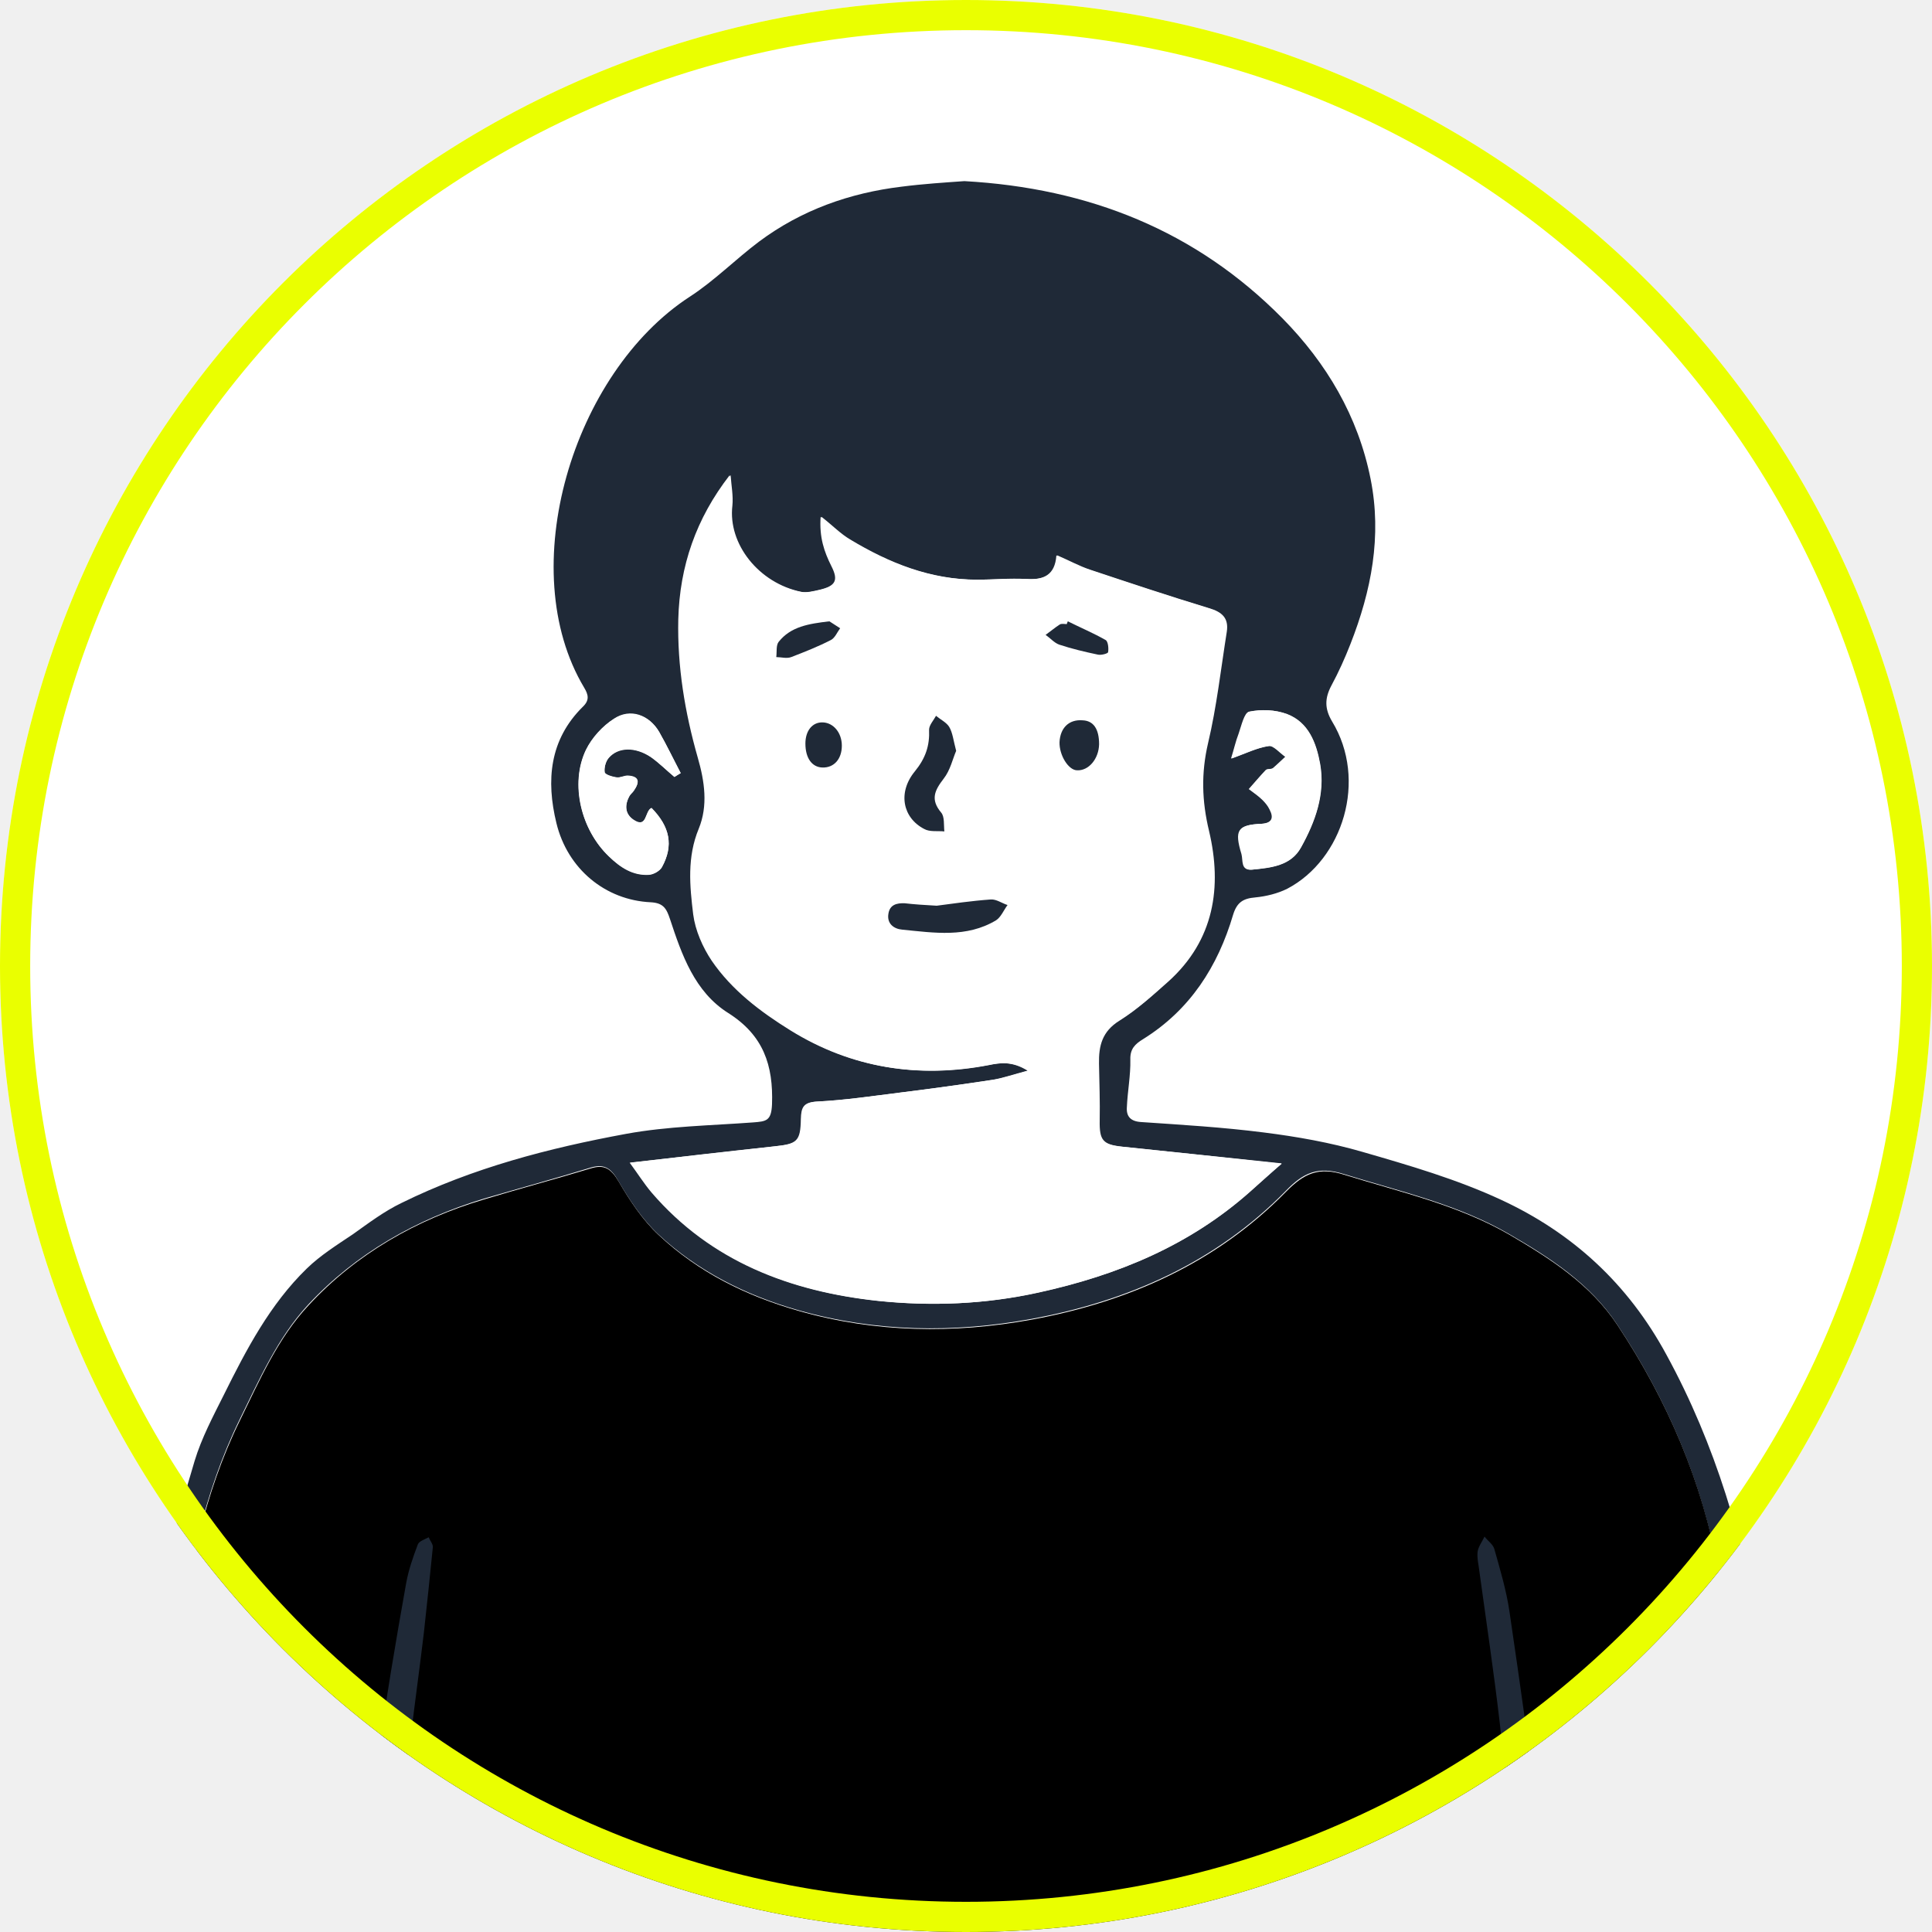
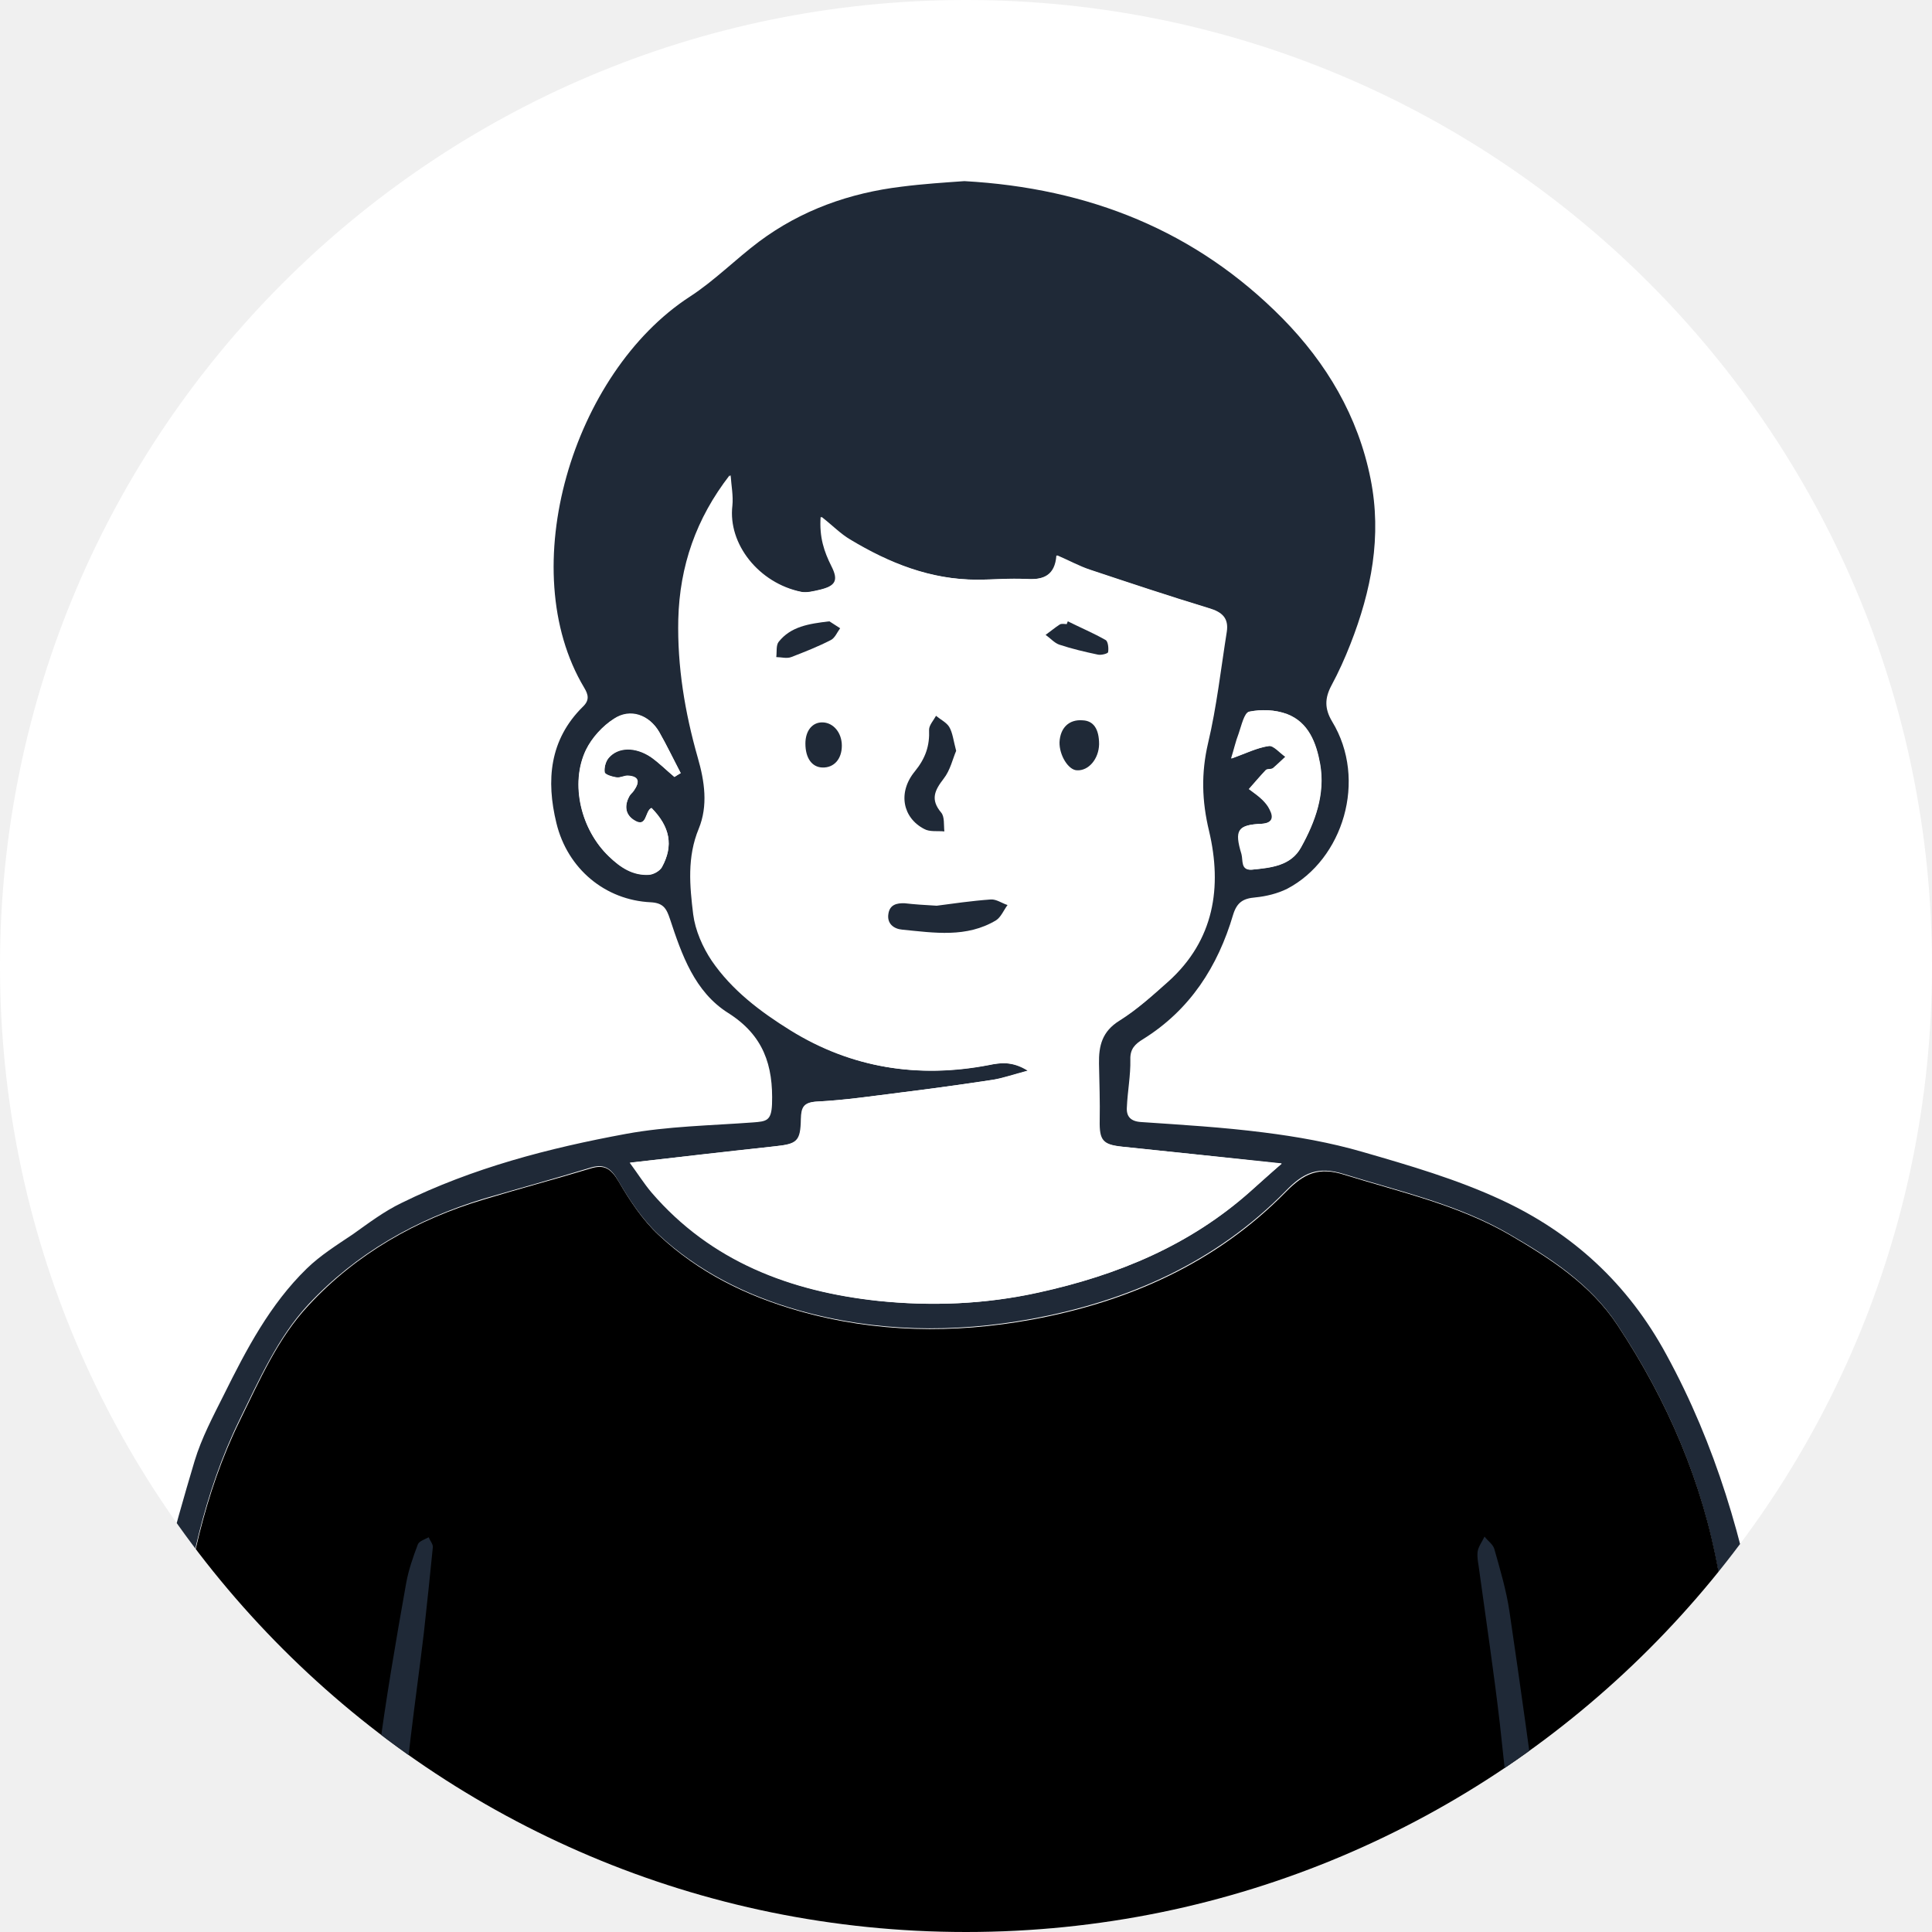
<svg xmlns="http://www.w3.org/2000/svg" width="64" height="64" viewBox="0 0 64 64" fill="none">
  <g clip-path="url(#clip0_116_3142)">
    <rect width="64" height="64" rx="32" fill="white" />
    <path d="M4.342 64.049C4.262 63.761 4.181 63.462 4.181 63.163C4.135 60.656 4.4 58.172 4.733 55.687C5.067 53.191 5.734 50.787 6.447 48.395C6.677 47.636 7.056 46.923 7.413 46.21C8.161 44.703 8.943 43.208 10.162 42.023C10.61 41.586 11.162 41.241 11.692 40.885C12.209 40.517 12.727 40.125 13.302 39.849C15.66 38.688 18.178 38.032 20.743 37.56C22.124 37.307 23.55 37.285 24.953 37.181C25.379 37.147 25.551 37.135 25.574 36.583C25.62 35.283 25.287 34.294 24.125 33.558C23.009 32.856 22.584 31.626 22.193 30.441C22.078 30.096 21.974 29.912 21.56 29.889C20.053 29.82 18.8 28.785 18.432 27.267C18.087 25.852 18.201 24.506 19.306 23.413C19.536 23.195 19.49 23.011 19.352 22.781C17.005 18.859 18.972 12.349 22.848 9.83C23.665 9.301 24.366 8.588 25.148 8.001C26.552 6.955 28.151 6.391 29.864 6.184C30.577 6.092 31.302 6.046 31.946 6C36.075 6.23 39.618 7.645 42.481 10.543C43.942 12.027 44.989 13.787 45.403 15.868C45.782 17.766 45.426 19.572 44.736 21.332C44.552 21.803 44.345 22.263 44.103 22.712C43.885 23.126 43.873 23.471 44.126 23.897C45.311 25.84 44.483 28.474 42.643 29.44C42.321 29.601 41.941 29.693 41.584 29.728C41.182 29.762 40.975 29.889 40.848 30.303C40.342 32.017 39.422 33.454 37.869 34.421C37.605 34.582 37.432 34.743 37.444 35.099C37.455 35.628 37.352 36.146 37.329 36.675C37.306 36.986 37.455 37.147 37.8 37.169C39.158 37.261 40.515 37.342 41.861 37.514C42.965 37.653 44.069 37.848 45.138 38.159C46.691 38.607 48.267 39.067 49.728 39.746C52.085 40.839 53.926 42.518 55.202 44.876C56.836 47.866 57.767 51.063 58.331 54.376C58.664 56.343 58.883 58.333 59.078 60.311C59.182 61.311 59.102 62.335 59.09 63.347C59.09 63.589 59.021 63.83 58.94 64.049C58.894 64.175 58.745 64.267 58.641 64.382V64.003L58.63 64.382C58.538 64.267 58.411 64.175 58.365 64.037C58.296 63.807 58.273 63.566 58.25 63.324C58.032 61.15 57.859 58.977 57.606 56.803C57.422 55.193 57.192 53.582 56.905 51.984C56.376 49.051 55.214 46.359 53.569 43.875C52.672 42.518 51.349 41.667 49.981 40.873C48.29 39.895 46.381 39.47 44.529 38.895C43.655 38.619 43.172 38.849 42.585 39.458C40.273 41.816 37.363 43.104 34.166 43.691C31.59 44.163 29.002 44.128 26.448 43.403C24.712 42.909 23.124 42.115 21.802 40.885C21.273 40.39 20.847 39.746 20.479 39.113C20.237 38.688 20.007 38.538 19.536 38.688C18.374 39.044 17.189 39.366 16.016 39.711C13.785 40.39 11.795 41.517 10.208 43.219C9.196 44.312 8.586 45.704 7.931 47.038C6.746 49.465 6.228 52.076 5.872 54.698C5.504 57.47 5.297 60.265 5.021 63.048C4.986 63.416 4.917 63.784 4.837 64.141C4.814 64.233 4.699 64.382 4.664 64.371C4.549 64.336 4.388 64.256 4.365 64.164C4.377 64.141 4.365 64.095 4.342 64.049ZM43.091 28.072C43.563 27.221 43.896 26.312 43.724 25.311C43.597 24.61 43.344 23.931 42.62 23.655C42.24 23.506 41.78 23.494 41.377 23.575C41.216 23.609 41.124 24.035 41.032 24.299C40.929 24.564 40.871 24.84 40.779 25.127C41.239 24.966 41.619 24.771 42.022 24.713C42.182 24.69 42.389 24.943 42.574 25.07C42.435 25.196 42.297 25.334 42.16 25.449C42.102 25.495 41.975 25.461 41.929 25.507C41.734 25.714 41.55 25.932 41.366 26.139C41.515 26.254 41.676 26.358 41.815 26.496C41.907 26.588 41.998 26.692 42.056 26.818C42.206 27.105 42.125 27.267 41.78 27.29C40.998 27.324 40.883 27.497 41.124 28.29C41.182 28.497 41.09 28.842 41.469 28.808C42.102 28.739 42.758 28.681 43.091 28.072ZM41.435 39.458C41.745 39.182 42.044 38.906 42.459 38.55C40.572 38.343 38.858 38.159 37.156 37.986C36.501 37.917 36.397 37.779 36.397 37.123C36.409 36.491 36.386 35.87 36.374 35.237C36.363 34.651 36.478 34.167 37.053 33.811C37.639 33.454 38.168 32.983 38.675 32.511C40.181 31.143 40.457 29.383 40.02 27.531C39.79 26.53 39.756 25.61 39.986 24.621C40.262 23.402 40.411 22.16 40.607 20.929C40.676 20.481 40.457 20.273 40.02 20.147C38.697 19.744 37.386 19.307 36.075 18.87C35.719 18.755 35.397 18.583 34.994 18.399C34.948 19.054 34.568 19.215 34.005 19.181C33.453 19.146 32.901 19.204 32.349 19.204C30.807 19.204 29.427 18.652 28.128 17.87C27.817 17.686 27.564 17.421 27.184 17.122C27.138 17.801 27.299 18.272 27.541 18.755C27.782 19.227 27.679 19.411 27.15 19.537C26.943 19.584 26.724 19.641 26.517 19.607C25.102 19.33 24.09 18.019 24.228 16.754C24.263 16.421 24.194 16.075 24.171 15.742C23.055 17.18 22.515 18.755 22.469 20.515C22.434 22.079 22.687 23.598 23.113 25.093C23.343 25.886 23.458 26.692 23.147 27.451C22.756 28.394 22.848 29.348 22.963 30.291C23.032 30.821 23.274 31.373 23.573 31.821C24.24 32.799 25.183 33.512 26.184 34.133C28.208 35.387 30.405 35.72 32.728 35.283C33.119 35.203 33.522 35.145 34.039 35.467C33.556 35.594 33.234 35.709 32.901 35.766C31.877 35.927 30.842 36.065 29.818 36.192C28.898 36.307 27.978 36.445 27.058 36.491C26.609 36.514 26.54 36.686 26.529 37.066C26.517 37.814 26.402 37.894 25.643 37.975C24.09 38.147 22.526 38.331 20.858 38.515C21.123 38.872 21.33 39.205 21.583 39.504C23.55 41.793 26.184 42.782 29.071 43.093C30.83 43.277 32.625 43.208 34.384 42.817C37.03 42.242 39.422 41.253 41.435 39.458ZM22.342 25.737C22.411 25.691 22.48 25.656 22.549 25.61C22.308 25.15 22.089 24.69 21.836 24.242C21.503 23.678 20.881 23.448 20.341 23.805C19.961 24.046 19.605 24.437 19.409 24.84C18.869 25.967 19.248 27.497 20.168 28.359C20.548 28.727 20.962 29.003 21.503 28.969C21.652 28.957 21.859 28.842 21.928 28.716C22.319 28.003 22.193 27.382 21.583 26.761C21.353 26.852 21.445 27.462 20.985 27.151C20.697 26.956 20.686 26.669 20.847 26.369C20.881 26.3 20.95 26.254 20.996 26.185C21.215 25.886 21.157 25.714 20.812 25.691C20.686 25.679 20.548 25.771 20.421 25.748C20.272 25.725 20.042 25.656 20.03 25.576C20.007 25.426 20.065 25.208 20.168 25.093C20.479 24.736 21.042 24.725 21.56 25.07C21.836 25.265 22.078 25.518 22.342 25.737Z" fill="#1F2937" />
    <path d="M58.643 64.394L58.62 64.969H4.378L4.344 64.06C4.355 64.106 4.367 64.141 4.378 64.187C4.401 64.279 4.562 64.359 4.677 64.394C4.712 64.405 4.827 64.256 4.85 64.164C4.93 63.796 4.999 63.439 5.034 63.071C5.321 60.288 5.517 57.493 5.885 54.721C6.242 52.087 6.759 49.476 7.944 47.061C8.599 45.727 9.197 44.335 10.221 43.242C11.808 41.529 13.798 40.401 16.029 39.734C17.203 39.378 18.376 39.067 19.549 38.711C20.02 38.561 20.239 38.711 20.492 39.136C20.86 39.769 21.286 40.413 21.815 40.907C23.137 42.15 24.725 42.932 26.462 43.426C29.003 44.151 31.603 44.185 34.179 43.714C37.377 43.127 40.286 41.839 42.598 39.481C43.196 38.872 43.679 38.642 44.542 38.918C46.394 39.493 48.303 39.918 49.994 40.896C51.351 41.69 52.685 42.541 53.582 43.898C55.227 46.382 56.389 49.074 56.918 52.007C57.205 53.605 57.435 55.216 57.619 56.826C57.873 59 58.056 61.173 58.264 63.347C58.287 63.589 58.31 63.83 58.379 64.06C58.425 64.175 58.551 64.279 58.643 64.394Z" fill="black" />
    <path d="M43.734 25.31C43.906 26.311 43.573 27.22 43.101 28.071C42.768 28.68 42.112 28.749 41.491 28.807C41.111 28.841 41.203 28.485 41.146 28.289C40.904 27.496 41.019 27.323 41.801 27.289C42.135 27.277 42.227 27.105 42.077 26.817C42.02 26.702 41.928 26.587 41.836 26.495C41.698 26.369 41.537 26.253 41.387 26.139C41.571 25.92 41.755 25.701 41.951 25.506C41.997 25.46 42.123 25.483 42.181 25.448C42.331 25.333 42.457 25.195 42.595 25.069C42.411 24.942 42.204 24.678 42.043 24.712C41.64 24.77 41.261 24.965 40.801 25.126C40.881 24.85 40.95 24.563 41.054 24.298C41.146 24.034 41.238 23.597 41.399 23.574C41.801 23.493 42.261 23.516 42.641 23.654C43.354 23.93 43.607 24.609 43.734 25.31Z" fill="white" />
    <path d="M42.456 38.538C42.054 38.894 41.743 39.17 41.433 39.446C39.42 41.252 37.028 42.241 34.417 42.816C32.645 43.207 30.863 43.276 29.103 43.092C26.216 42.782 23.582 41.793 21.615 39.504C21.362 39.216 21.155 38.883 20.891 38.515C22.57 38.319 24.123 38.135 25.675 37.974C26.434 37.894 26.549 37.813 26.561 37.065C26.561 36.686 26.642 36.513 27.09 36.49C28.01 36.444 28.93 36.306 29.85 36.191C30.874 36.065 31.909 35.915 32.933 35.766C33.266 35.708 33.6 35.593 34.072 35.467C33.554 35.145 33.151 35.202 32.76 35.283C30.437 35.731 28.24 35.386 26.216 34.133C25.215 33.511 24.272 32.798 23.605 31.821C23.306 31.372 23.064 30.82 22.995 30.291C22.869 29.348 22.788 28.393 23.18 27.45C23.49 26.691 23.375 25.886 23.145 25.092C22.708 23.597 22.466 22.079 22.501 20.515C22.535 18.755 23.087 17.179 24.203 15.741C24.226 16.086 24.295 16.431 24.261 16.753C24.111 18.019 25.135 19.318 26.549 19.606C26.745 19.652 26.975 19.583 27.182 19.537C27.711 19.41 27.815 19.215 27.573 18.755C27.32 18.283 27.159 17.8 27.216 17.122C27.596 17.421 27.849 17.685 28.16 17.869C29.459 18.651 30.828 19.203 32.381 19.203C32.933 19.203 33.485 19.157 34.037 19.18C34.601 19.215 34.98 19.054 35.026 18.398C35.429 18.571 35.762 18.755 36.107 18.87C37.419 19.307 38.73 19.744 40.052 20.146C40.489 20.273 40.708 20.48 40.639 20.929C40.443 22.159 40.305 23.413 40.018 24.621C39.788 25.61 39.811 26.53 40.052 27.53C40.489 29.382 40.225 31.142 38.707 32.511C38.189 32.971 37.672 33.442 37.085 33.81C36.51 34.167 36.395 34.639 36.406 35.237C36.418 35.869 36.441 36.49 36.429 37.123C36.418 37.779 36.533 37.916 37.188 37.986C38.856 38.158 40.559 38.342 42.456 38.538Z" fill="white" />
    <path d="M22.549 25.611C22.48 25.645 22.411 25.692 22.342 25.738C22.078 25.519 21.836 25.277 21.56 25.082C21.043 24.737 20.479 24.748 20.169 25.105C20.065 25.22 20.007 25.438 20.03 25.588C20.042 25.669 20.284 25.738 20.422 25.761C20.548 25.772 20.686 25.692 20.813 25.703C21.146 25.726 21.204 25.898 20.997 26.198C20.951 26.267 20.882 26.313 20.847 26.382C20.686 26.681 20.709 26.968 20.985 27.164C21.445 27.474 21.353 26.865 21.583 26.773C22.193 27.394 22.319 28.015 21.928 28.728C21.859 28.854 21.652 28.97 21.503 28.981C20.962 29.015 20.548 28.739 20.169 28.371C19.26 27.497 18.88 25.979 19.409 24.852C19.605 24.449 19.961 24.058 20.341 23.817C20.882 23.472 21.514 23.69 21.836 24.254C22.089 24.691 22.308 25.151 22.549 25.611Z" fill="white" />
    <path d="M12.073 64.151C12.119 60.206 12.763 56.33 13.453 52.453C13.533 52.005 13.683 51.579 13.844 51.154C13.89 51.05 14.074 50.993 14.2 50.924C14.246 51.039 14.35 51.154 14.338 51.257C14.246 52.2 14.143 53.155 14.04 54.098C13.902 55.26 13.741 56.41 13.602 57.572C13.441 58.917 13.292 60.263 13.142 61.609C13.073 62.264 13.004 62.932 12.947 63.599C12.912 63.886 12.912 64.185 12.843 64.473C12.786 64.737 12.832 65.174 12.418 65.105C12.268 65.082 12.176 64.645 12.073 64.392C12.05 64.323 12.073 64.231 12.073 64.151Z" fill="#1F2937" />
    <path d="M51.063 61.368C51.109 62.219 51.166 63.07 51.201 63.91C51.212 64.22 51.178 64.542 51.132 64.853C51.121 64.956 50.948 65.129 50.891 65.117C50.764 65.083 50.603 64.968 50.557 64.853C50.465 64.634 50.43 64.393 50.407 64.151C50.166 61.793 49.947 59.436 49.683 57.089C49.487 55.398 49.234 53.719 49.004 52.04C48.981 51.833 48.924 51.614 48.947 51.407C48.97 51.235 49.096 51.074 49.177 50.901C49.28 51.039 49.453 51.154 49.499 51.304C49.694 51.994 49.901 52.684 50.005 53.397C50.373 55.893 50.718 58.389 51.051 60.885C51.075 61.057 51.063 61.218 51.063 61.368Z" fill="#1F2937" />
    <path d="M31.674 24.873C31.559 25.138 31.479 25.517 31.26 25.794C30.961 26.184 30.812 26.484 31.18 26.921C31.295 27.059 31.26 27.335 31.283 27.542C31.065 27.519 30.8 27.565 30.616 27.461C29.903 27.093 29.73 26.253 30.306 25.552C30.662 25.115 30.8 24.701 30.777 24.172C30.777 24.022 30.927 23.861 31.007 23.712C31.157 23.838 31.352 23.93 31.444 24.08C31.559 24.275 31.582 24.528 31.674 24.873Z" fill="#1F2937" />
    <path d="M31.029 30.003C31.558 29.934 32.179 29.842 32.823 29.796C33.007 29.784 33.191 29.922 33.376 29.98C33.249 30.152 33.157 30.382 32.996 30.486C32.018 31.072 30.949 30.9 29.89 30.796C29.614 30.773 29.373 30.601 29.43 30.267C29.476 29.968 29.706 29.911 29.971 29.922C30.282 29.957 30.604 29.98 31.029 30.003Z" fill="#1F2937" />
    <path d="M36.409 24.655C36.398 25.138 36.064 25.54 35.673 25.517C35.386 25.506 35.087 25.011 35.098 24.586C35.121 24.114 35.408 23.827 35.857 23.861C36.225 23.873 36.409 24.149 36.409 24.655Z" fill="#1F2937" />
    <path d="M27.475 20.582C27.544 20.628 27.693 20.72 27.831 20.812C27.728 20.95 27.659 21.134 27.521 21.203C27.095 21.422 26.658 21.594 26.209 21.767C26.06 21.824 25.876 21.767 25.715 21.767C25.738 21.594 25.703 21.376 25.795 21.261C26.198 20.755 26.785 20.663 27.475 20.582Z" fill="#1F2937" />
    <path d="M35.373 20.582C35.787 20.789 36.224 20.973 36.627 21.203C36.707 21.249 36.73 21.479 36.707 21.606C36.696 21.652 36.477 21.709 36.373 21.686C35.936 21.594 35.499 21.491 35.085 21.353C34.924 21.295 34.786 21.134 34.637 21.031C34.798 20.916 34.947 20.789 35.108 20.686C35.166 20.651 35.269 20.674 35.338 20.674C35.35 20.64 35.361 20.605 35.373 20.582Z" fill="#1F2937" />
    <path d="M26.68 24.632C26.68 24.206 26.91 23.919 27.255 23.93C27.611 23.942 27.887 24.275 27.887 24.701C27.887 25.149 27.623 25.437 27.243 25.425C26.898 25.414 26.68 25.115 26.68 24.632Z" fill="#1F2937" />
  </g>
-   <rect x="0.5" y="0.5" width="63" height="63" rx="31.5" stroke="#EAFF00" />
  <defs>
    <clipPath id="clip0_116_3142">
      <rect width="64" height="64" rx="32" fill="white" />
    </clipPath>
  </defs>
</svg>
